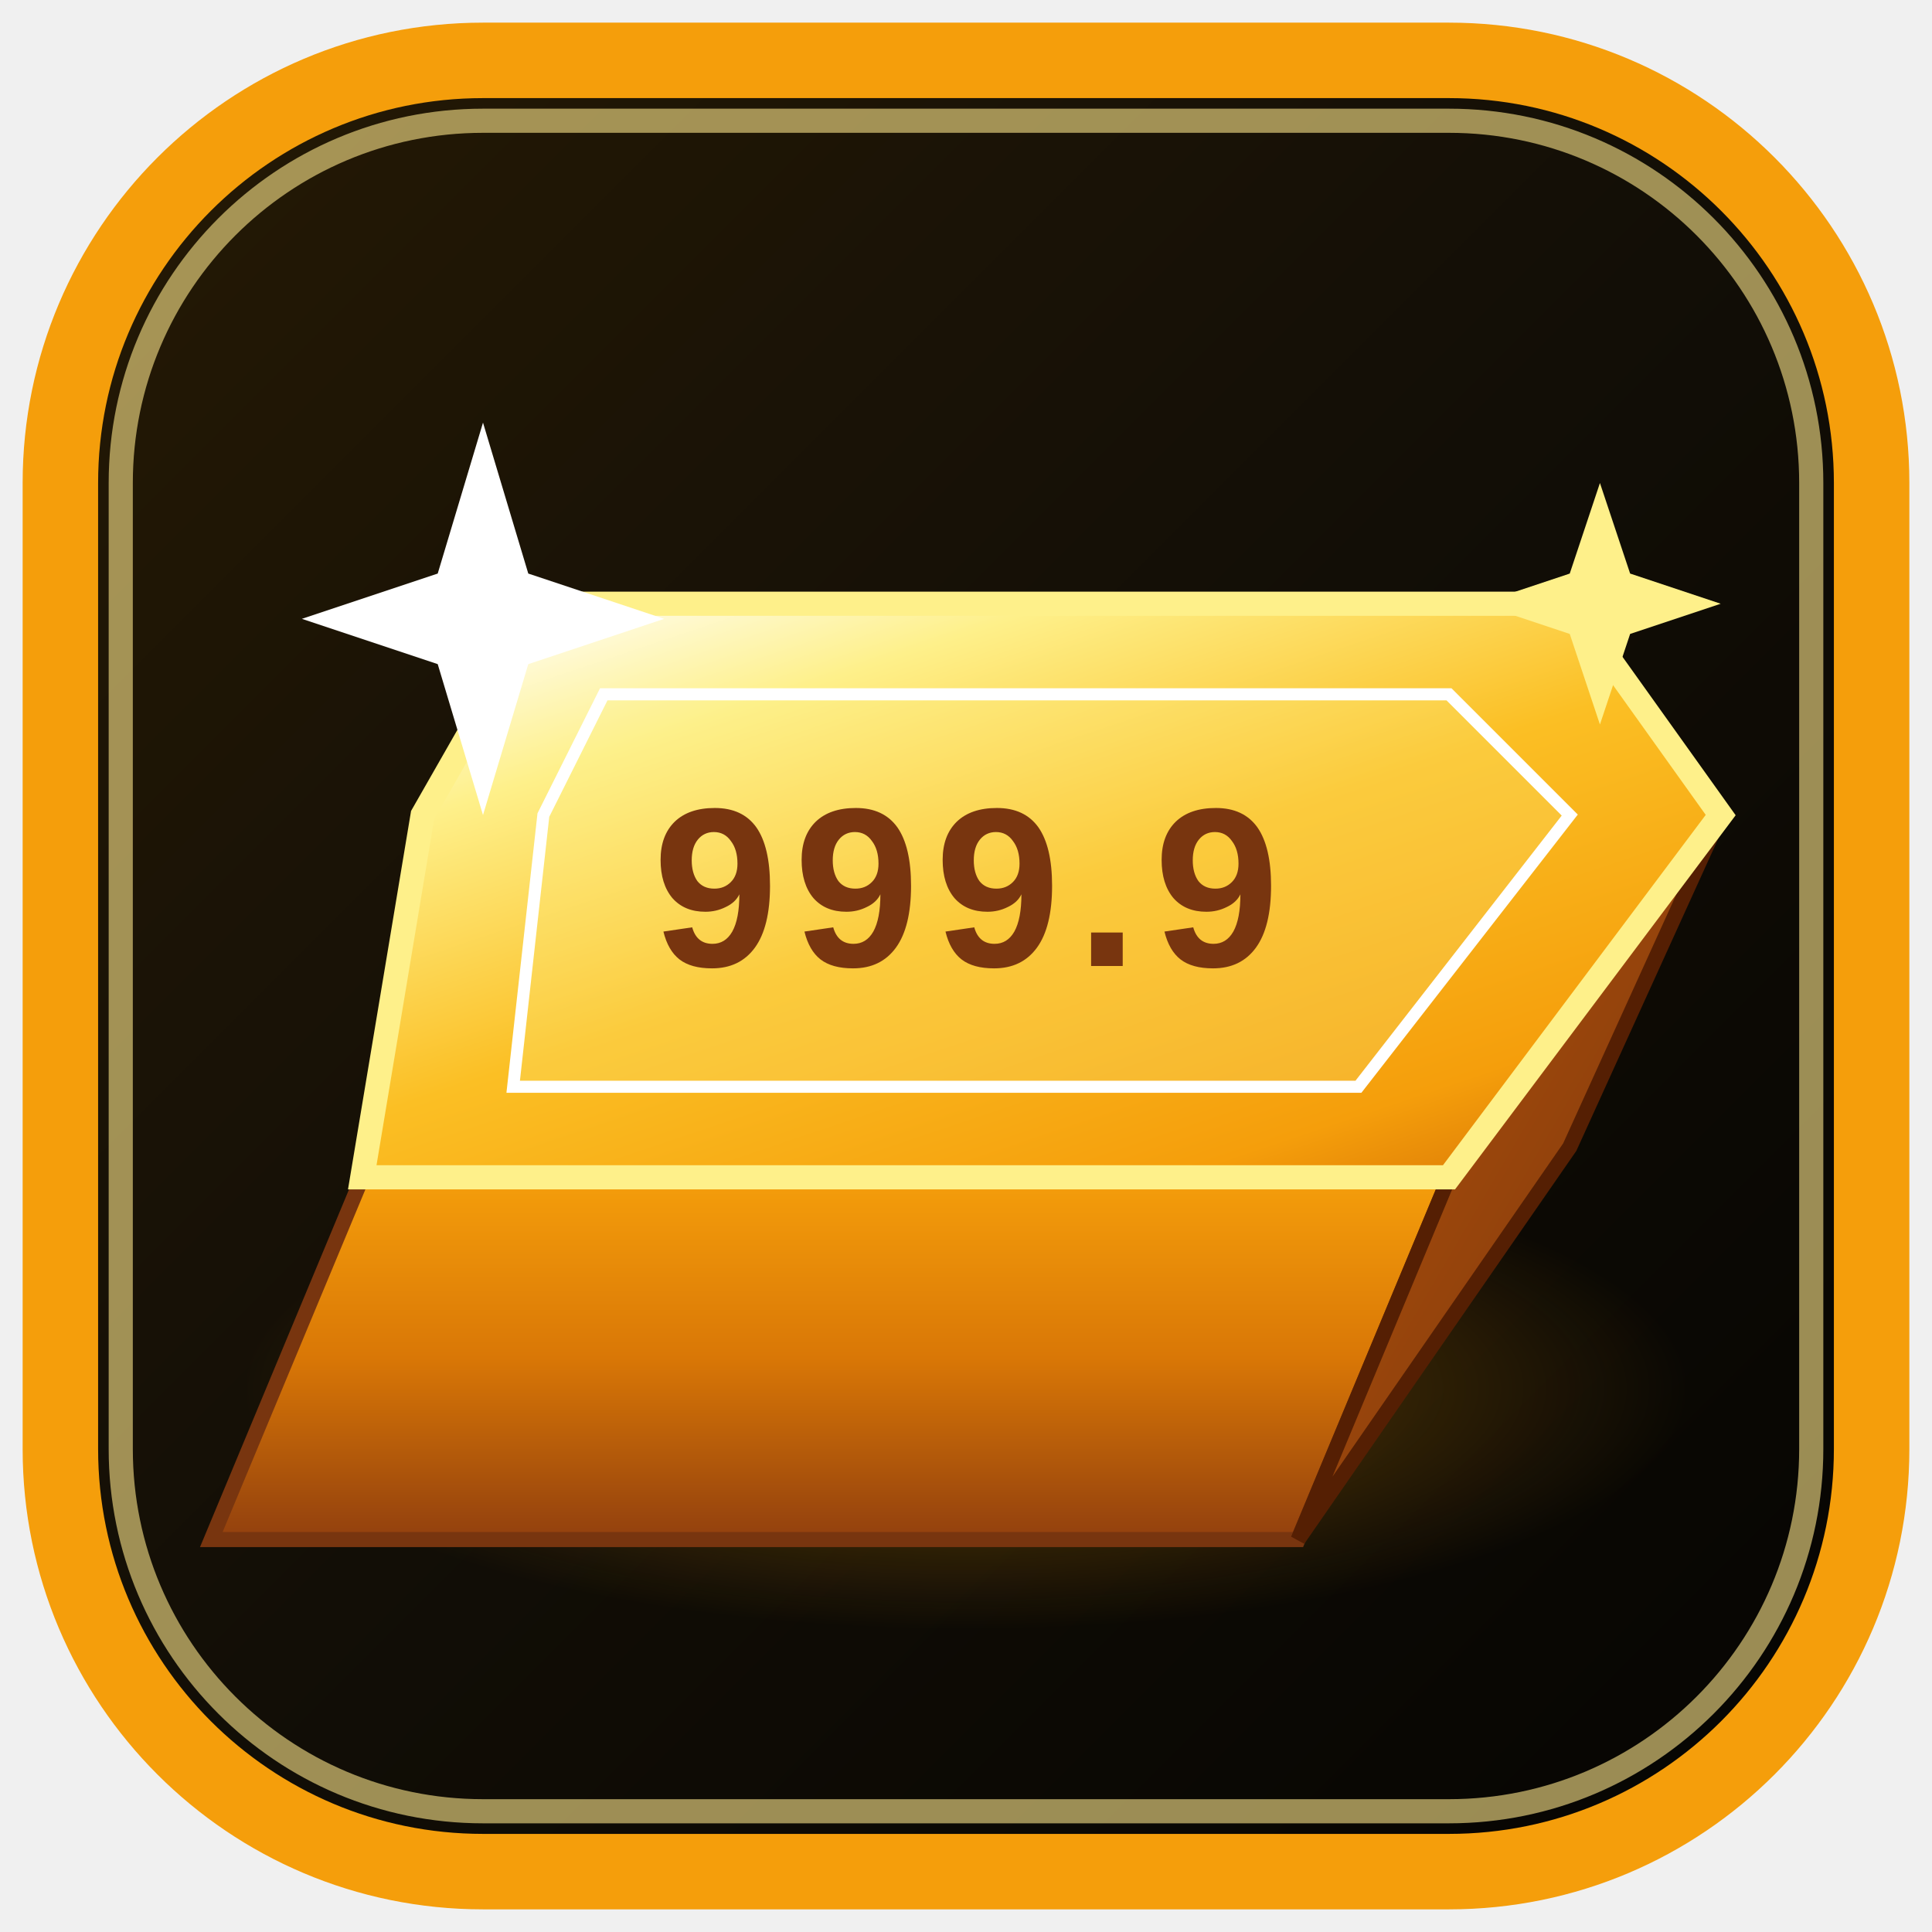
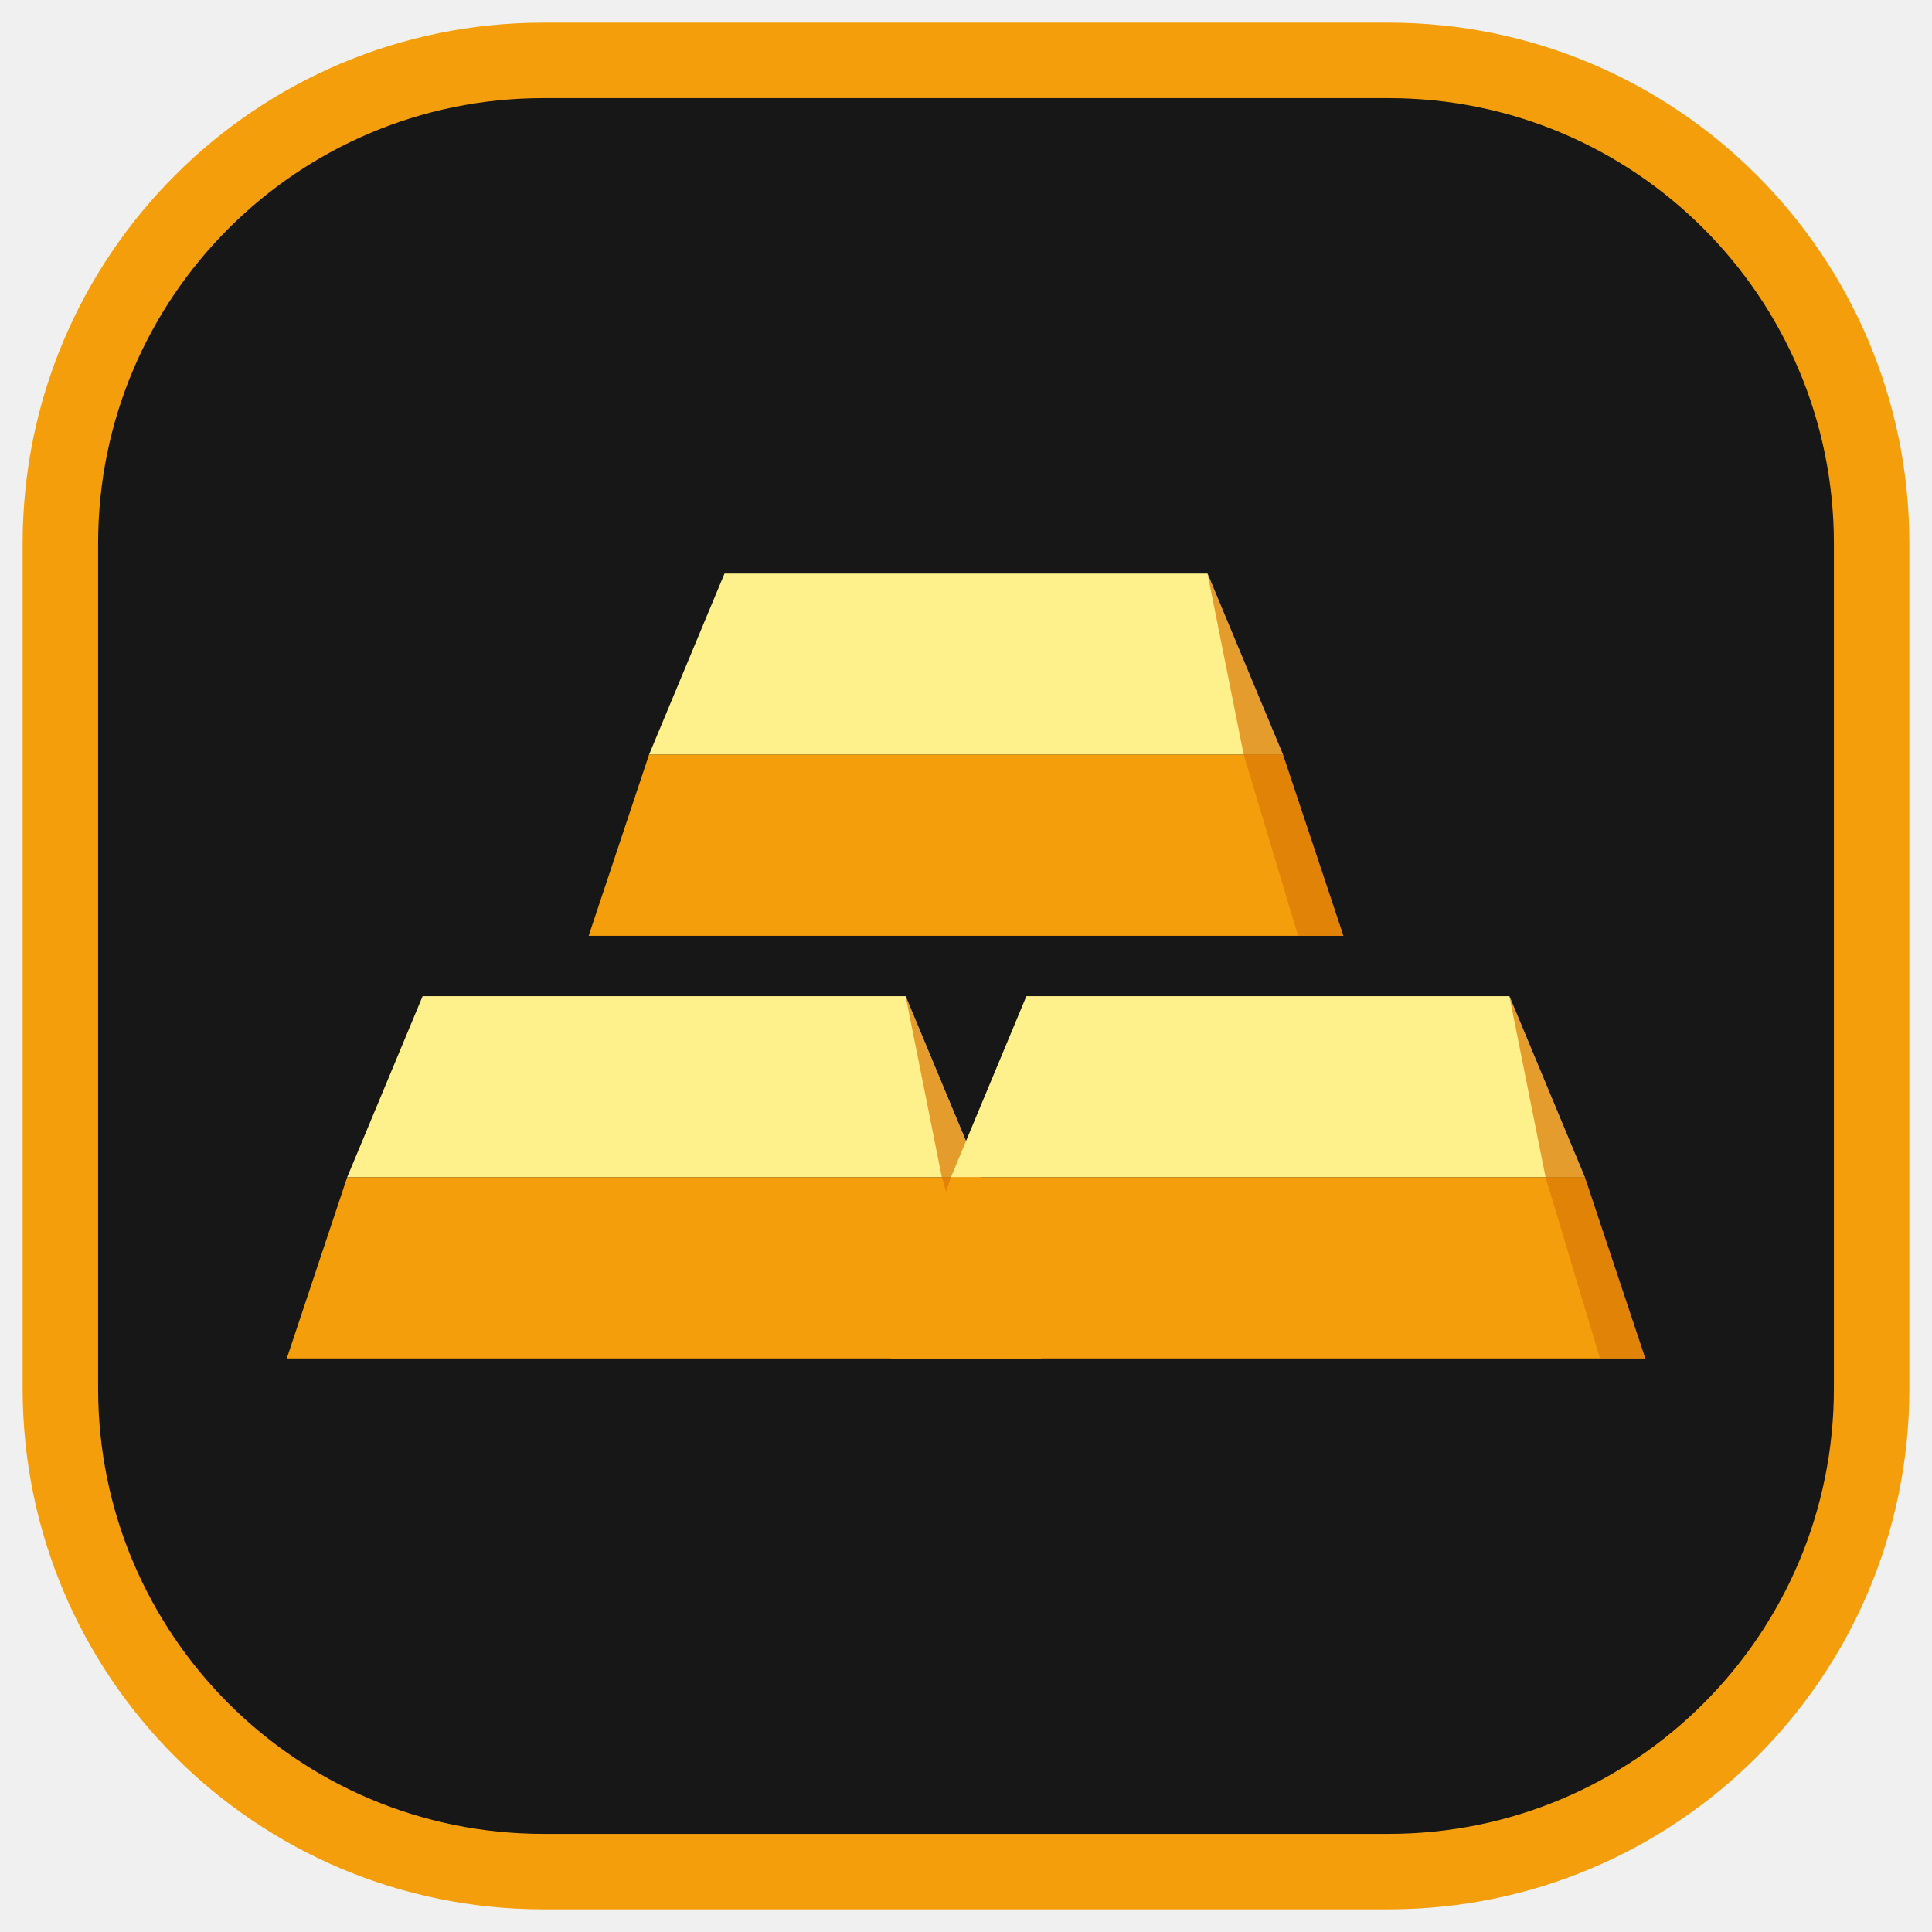
<svg xmlns="http://www.w3.org/2000/svg" viewBox="0 0 64 64" width="64" height="64">
-   <defs>
-     <linearGradient id="bgGrad" x1="0%" y1="0%" x2="100%" y2="100%">
-       <stop offset="0%" stop-color="#261A05" />
-       <stop offset="50%" stop-color="#120E06" />
-       <stop offset="100%" stop-color="#050402" />
-     </linearGradient>
-     <linearGradient id="goldTop" x1="10%" y1="0%" x2="90%" y2="100%">
-       <stop offset="0%" stop-color="#FFFFFF" />
-       <stop offset="20%" stop-color="#FEF08A" />
-       <stop offset="50%" stop-color="#FBBF24" />
-       <stop offset="85%" stop-color="#F59E0B" />
-       <stop offset="100%" stop-color="#D97706" />
-     </linearGradient>
-     <linearGradient id="goldFront" x1="0%" y1="0%" x2="0%" y2="100%">
-       <stop offset="0%" stop-color="#F59E0B" />
-       <stop offset="50%" stop-color="#D97706" />
-       <stop offset="100%" stop-color="#92400E" />
-     </linearGradient>
-     <linearGradient id="goldRight" x1="0%" y1="0%" x2="100%" y2="100%">
-       <stop offset="0%" stop-color="#B45309" />
-       <stop offset="100%" stop-color="#78350F" />
-     </linearGradient>
-     <radialGradient id="glow" cx="50%" cy="50%" r="50%">
-       <stop offset="0%" stop-color="#F59E0B" stop-opacity="0.4" />
-       <stop offset="100%" stop-color="#F59E0B" stop-opacity="0" />
-     </radialGradient>
-   </defs>
-   <rect x="2" y="2" width="60" height="60" rx="14" fill="url(#bgGrad)" stroke="#F59E0B" stroke-width="2.5" />
-   <rect x="4" y="4" width="56" height="56" rx="12" fill="none" stroke="#FDE68A" stroke-width="0.8" opacity="0.6" />
-   <ellipse cx="32" cy="46" rx="24" ry="8" fill="url(#glow)" />
-   <polygon points="12,39 48,39 43,51 7,51" fill="url(#goldFront)" stroke="#78350F" stroke-width="0.5" />
-   <polygon points="48,39 57,27 52,38 43,51" fill="url(#goldRight)" stroke="#551F03" stroke-width="0.5" />
-   <polygon points="18,20 52,20 57,27 48,39 12,39 14,27" fill="url(#goldTop)" stroke="#FEF08A" stroke-width="0.8" />
-   <polygon points="20,23 48,23 52,27 45,36 17,36 18,27" fill="#FEF08A" fill-opacity="0.25" stroke="#FFFFFF" stroke-width="0.4" />
-   <text x="32" y="32" text-anchor="middle" fill="#78350F" font-size="7.5" font-weight="900" font-family="Arial, sans-serif" letter-spacing="0.5">999.9</text>
-   <polygon points="16,14 17.5,19 22,20.5 17.5,22 16,27 14.5,22 10,20.5 14.5,19" fill="#FFFFFF" />
-   <polygon points="53,16 54,19 57,20 54,21 53,24 52,21 49,20 52,19" fill="#FEF08A" />
+   <rect x="2" y="2" width="60" height="60" rx="16" fill="#171717" stroke="#F59E0B" stroke-width="2.5" />
+   <g transform="translate(8, 8)">
+     <path d="M16 11h16l2.5 6h-21l2.5-6z" fill="#FEF08A" />
+     <path d="M13.5 17h21l2 6h-25l2-6z" fill="#F59E0B" />
+     <path d="M32 11l2.5 6 2 6h-1.5l-1.8-6-1.2-6z" fill="#D97706" opacity="0.7" />
+     <path d="M6 25h16l2.5 6h-21l2.5-6z" fill="#FEF08A" />
+     <path d="M3.5 31h21l2 6h-25l2-6z" fill="#F59E0B" />
+     <path d="M22 25l2.5 6 2 6h-1.5l-1.8-6-1.2-6z" fill="#D97706" opacity="0.7" />
+     <path d="M26 25h16l2.5 6h-21l2.5-6z" fill="#FEF08A" />
+     <path d="M23.5 31h21l2 6h-25l2-6z" fill="#F59E0B" />
+     <path d="M42 25l2.5 6 2 6h-1.5l-1.8-6-1.2-6z" fill="#D97706" opacity="0.7" />
+   </g>
</svg>
